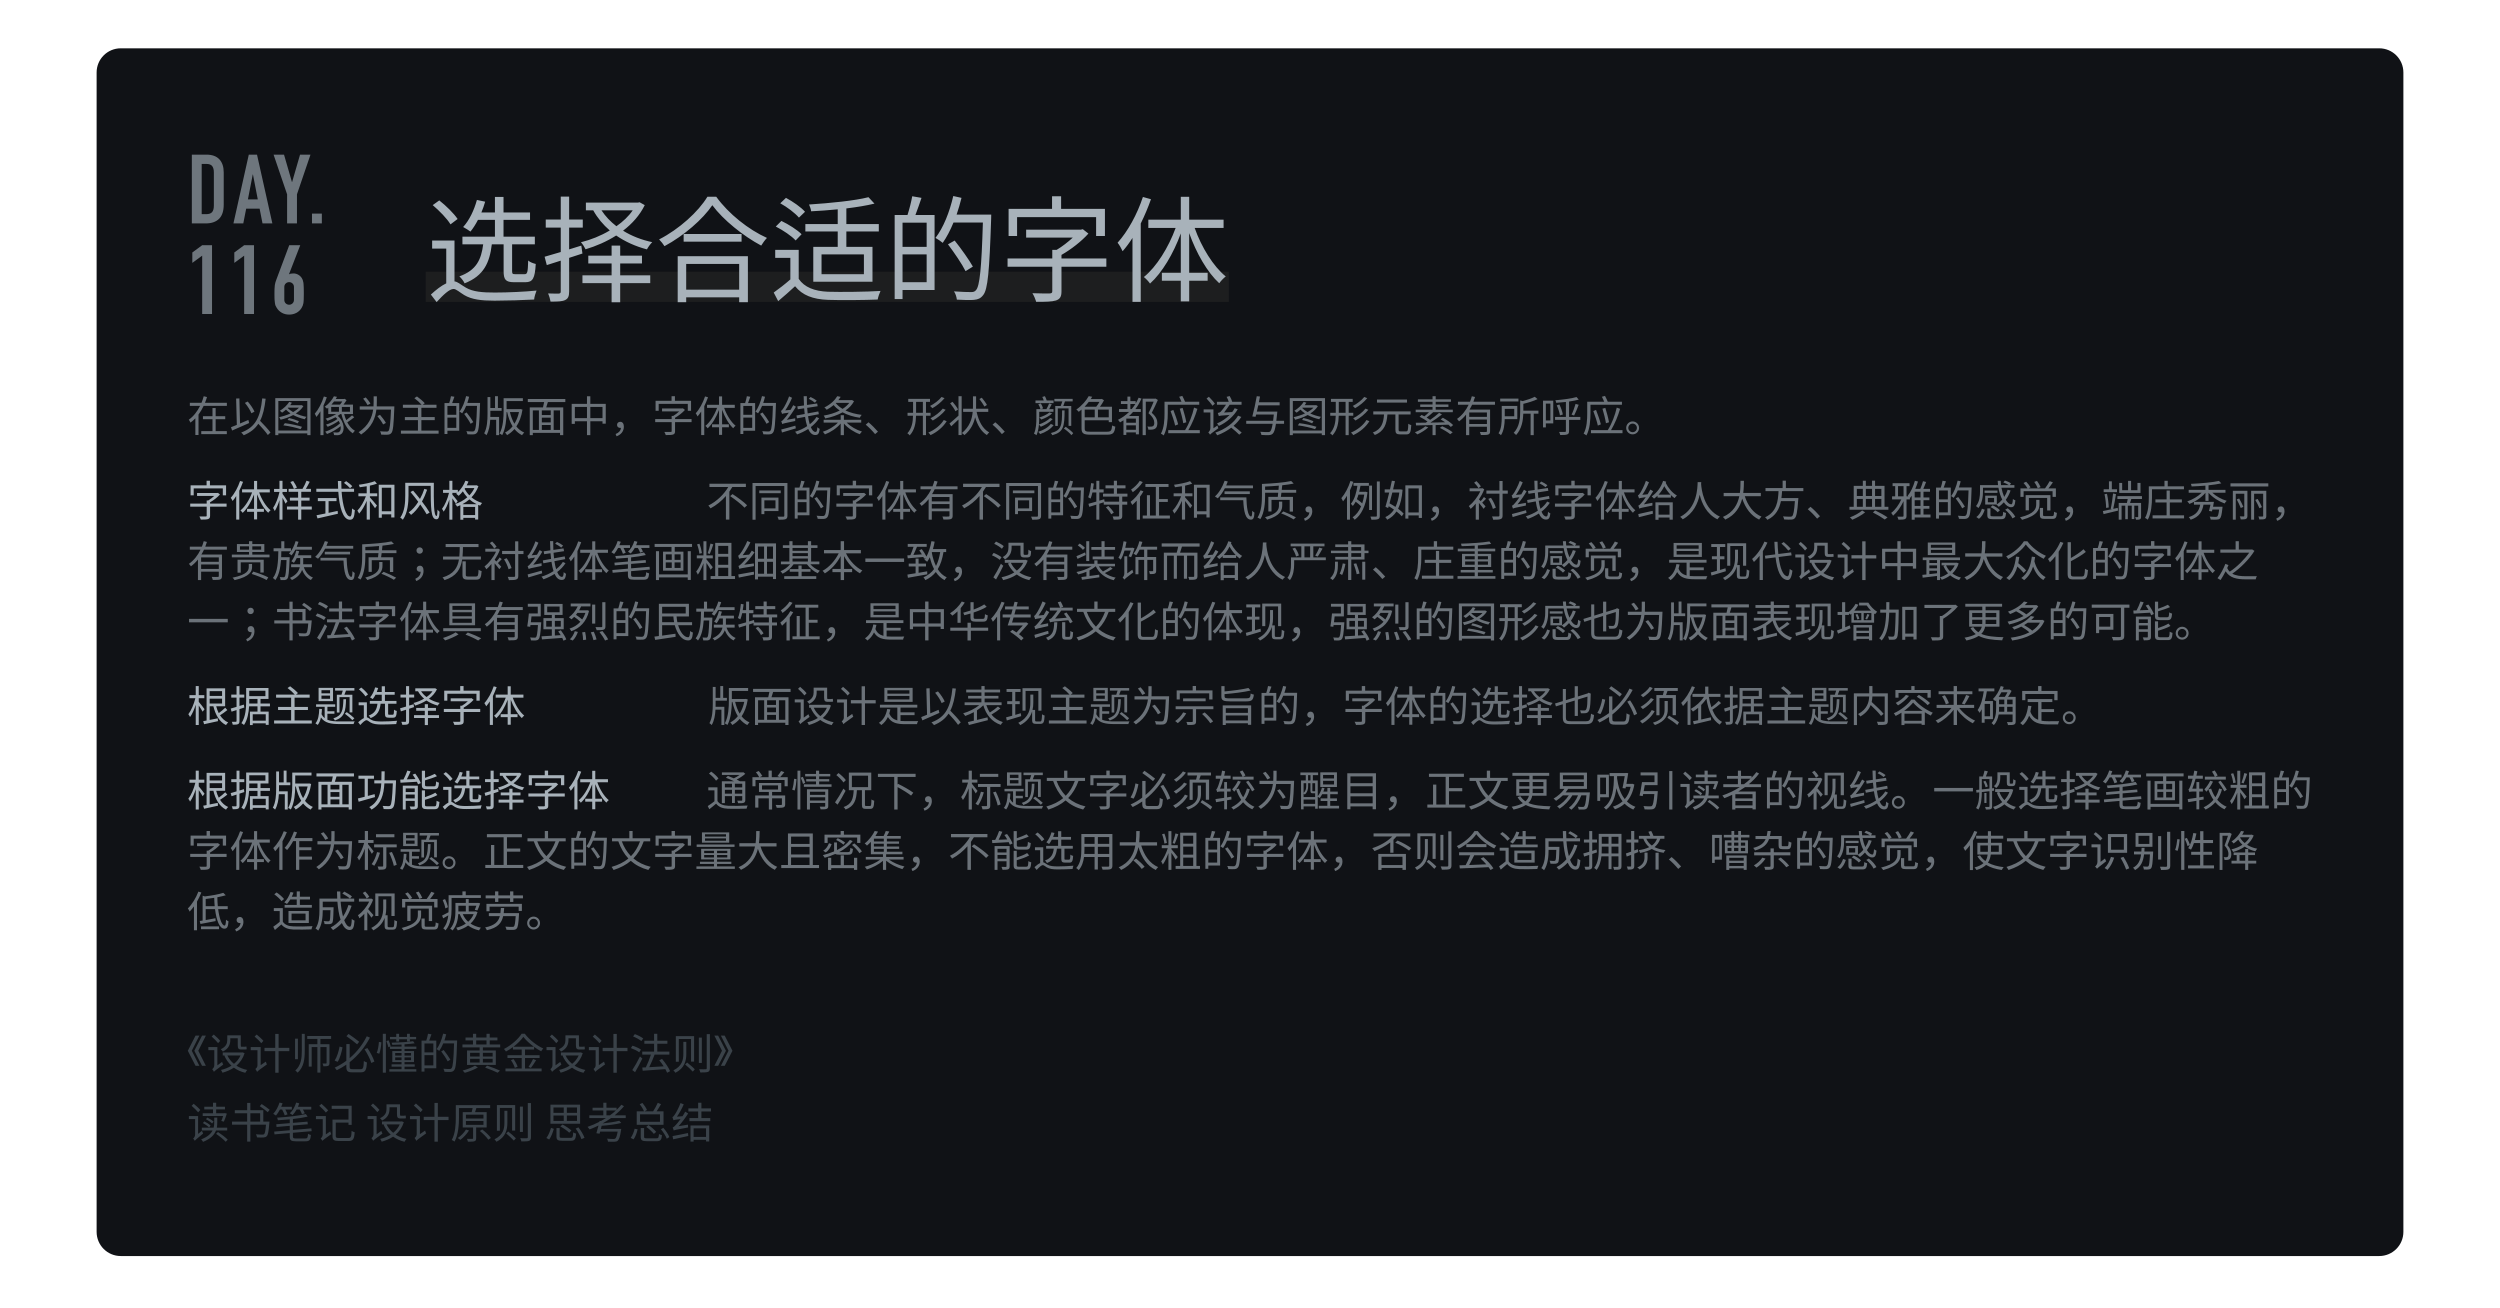
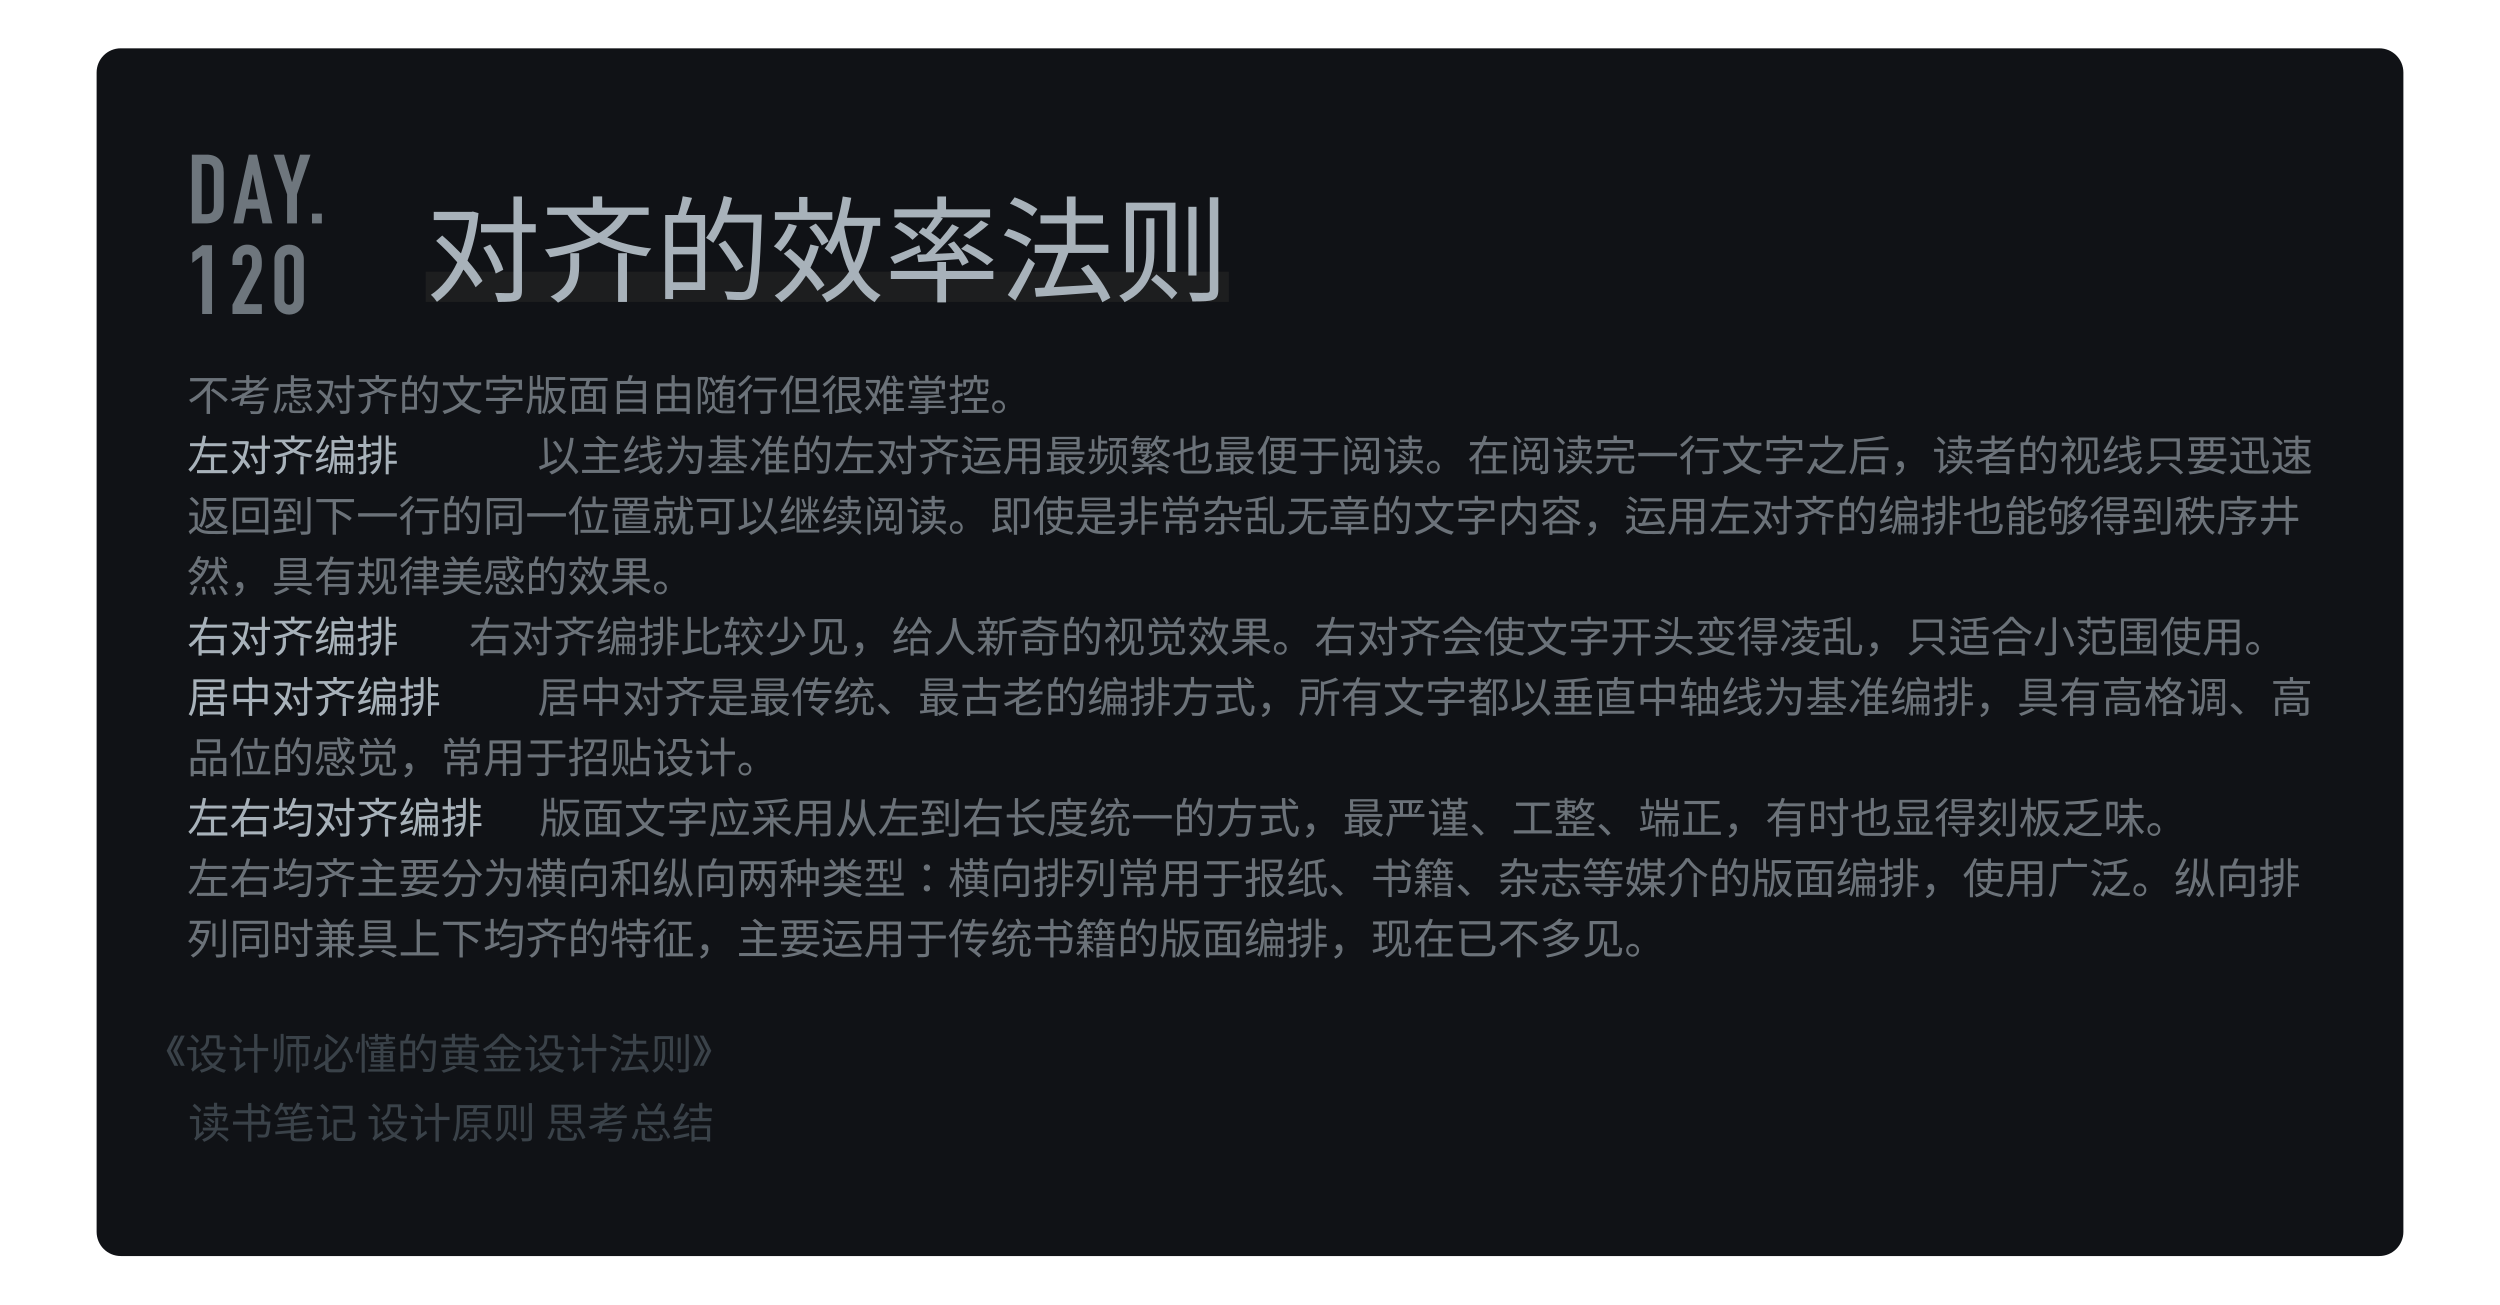
- <svg xmlns="http://www.w3.org/2000/svg" width="828px" height="433px" viewBox="0 0 828 433" version="1.1">
-   <g id="116" stroke="none" stroke-width="1" fill="none" fill-rule="evenodd" transform="translate(0, 0)">
+ <svg xmlns="http://www.w3.org/2000/svg" width="828px" height="432px" viewBox="0 0 828 432" version="1.1">
+   <g id="120" stroke="none" stroke-width="1" fill="none" fill-rule="evenodd">
    <g id="编组" transform="translate(32, 16)">
      <rect id="矩形" fill="#101216" x="0" y="0" width="764" height="400" rx="8" />
-       <path d="M31.536,58 L31.536,35.216 L36.368,35.216 C38.245,35.216 39.669,35.728 40.64,36.752 C41.611,37.776 42.096,39.227 42.096,41.104 L42.096,51.76 C42.096,53.893 41.579,55.467 40.544,56.48 C39.509,57.493 38.021,58 36.08,58 L31.536,58 Z M34.8,38.288 L34.8,54.928 L36.304,54.928 C37.221,54.928 37.872,54.699 38.256,54.24 C38.64,53.781 38.832,53.061 38.832,52.08 L38.832,41.104 C38.832,40.208 38.651,39.515 38.288,39.024 C37.925,38.533 37.264,38.288 36.304,38.288 L34.8,38.288 Z M53.376,50.032 L51.776,41.776 L51.712,41.776 L50.112,50.032 L53.376,50.032 Z M45.312,58 L50.4,35.216 L53.12,35.216 L58.208,58 L54.944,58 L53.984,53.104 L49.536,53.104 L48.576,58 L45.312,58 Z M63.088,58 L63.088,48.368 L58.608,35.216 L62.064,35.216 L64.688,44.272 L64.752,44.272 L67.376,35.216 L70.832,35.216 L66.352,48.368 L66.352,58 L63.088,58 Z M71.328,58 L71.328,54.736 L74.592,54.736 L74.592,58 L71.328,58 Z M34.96,88 L34.96,68.672 L31.696,71.072 L31.696,67.616 L34.96,65.216 L38.224,65.216 L38.224,88 L34.96,88 Z M67.44,65.216 L63.728,74.784 L63.792,74.848 C63.899,74.763 64.064,74.693 64.288,74.64 C64.512,74.587 64.805,74.56 65.168,74.56 C65.744,74.56 66.277,74.699 66.768,74.976 C67.259,75.253 67.643,75.605 67.92,76.032 C68.069,76.267 68.187,76.501 68.272,76.736 C68.357,76.971 68.432,77.28 68.496,77.664 L68.535,78.082 C68.559,78.383 68.578,78.729 68.592,79.12 L68.606,79.589 C68.614,79.921 68.619,80.292 68.622,80.701 L68.624,81.344 C68.624,82.091 68.613,82.704 68.592,83.184 L68.561,83.722 C68.543,83.971 68.522,84.192 68.496,84.384 C68.432,84.725 68.352,85.013 68.256,85.248 C68.16,85.483 68.037,85.728 67.888,85.984 C67.461,86.688 66.891,87.232 66.176,87.616 C65.461,88 64.656,88.192 63.76,88.192 C62.864,88.192 62.064,87.995 61.36,87.6 C60.656,87.205 60.091,86.667 59.664,85.984 C59.493,85.728 59.36,85.483 59.264,85.248 C59.168,85.013 59.099,84.725 59.056,84.384 C58.992,84.064 58.949,83.664 58.928,83.184 L58.912,82.74 C58.904,82.422 58.898,82.061 58.897,81.656 L58.899,80.771 C58.902,80.408 58.909,80.086 58.92,79.804 L58.928,79.6 C58.949,79.141 58.981,78.741 59.024,78.4 C59.067,78.08 59.131,77.787 59.216,77.52 C59.301,77.253 59.397,76.971 59.504,76.672 L63.792,65.216 L67.44,65.216 Z M52.128,65.216 L52.128,88 L48.864,88 L48.864,68.672 L45.6,71.072 L45.6,67.616 L48.864,65.216 L52.128,65.216 Z M63.76,77.44 C63.333,77.44 62.96,77.589 62.64,77.888 C62.32,78.187 62.16,78.581 62.16,79.072 L62.16,79.072 L62.16,83.296 C62.16,83.787 62.32,84.181 62.64,84.48 C62.96,84.779 63.333,84.928 63.76,84.928 C64.187,84.928 64.56,84.779 64.88,84.48 C65.2,84.181 65.36,83.787 65.36,83.296 L65.36,83.296 L65.36,79.072 C65.36,78.581 65.2,78.187 64.88,77.888 C64.56,77.589 64.187,77.44 63.76,77.44 Z" id="DAY.116" fill="#6E767D" fill-rule="nonzero" />
+       <path d="M31.536,58 L31.536,35.216 L36.368,35.216 C38.245,35.216 39.669,35.728 40.64,36.752 C41.611,37.776 42.096,39.227 42.096,41.104 L42.096,51.76 C42.096,53.893 41.579,55.467 40.544,56.48 C39.509,57.493 38.021,58 36.08,58 L31.536,58 Z M34.8,38.288 L34.8,54.928 L36.304,54.928 C37.221,54.928 37.872,54.699 38.256,54.24 C38.64,53.781 38.832,53.061 38.832,52.08 L38.832,41.104 C38.832,40.208 38.651,39.515 38.288,39.024 C37.925,38.533 37.264,38.288 36.304,38.288 L34.8,38.288 Z M53.376,50.032 L51.776,41.776 L51.712,41.776 L50.112,50.032 L53.376,50.032 Z M45.312,58 L50.4,35.216 L53.12,35.216 L58.208,58 L54.944,58 L53.984,53.104 L49.536,53.104 L48.576,58 L45.312,58 Z M63.088,58 L63.088,48.368 L58.608,35.216 L62.064,35.216 L64.688,44.272 L64.752,44.272 L67.376,35.216 L70.832,35.216 L66.352,48.368 L66.352,58 L63.088,58 Z M71.328,58 L71.328,54.736 L74.592,54.736 L74.592,58 L71.328,58 Z M34.96,88 L34.96,68.672 L31.696,71.072 L31.696,67.616 L34.96,65.216 L38.224,65.216 L38.224,88 L34.96,88 Z M63.76,65.024 C64.4,65.024 65.013,65.136 65.6,65.36 C66.187,65.584 66.704,65.909 67.152,66.336 C67.6,66.763 67.957,67.275 68.224,67.872 C68.491,68.469 68.624,69.152 68.624,69.92 L68.624,83.296 C68.624,84.064 68.491,84.747 68.224,85.344 C67.957,85.941 67.6,86.453 67.152,86.88 C66.704,87.307 66.187,87.632 65.6,87.856 C65.013,88.08 64.4,88.192 63.76,88.192 C63.12,88.192 62.507,88.08 61.92,87.856 C61.333,87.632 60.816,87.307 60.368,86.88 C59.92,86.453 59.563,85.941 59.296,85.344 C59.029,84.747 58.896,84.064 58.896,83.296 L58.896,69.92 C58.896,69.152 59.029,68.469 59.296,67.872 C59.563,67.275 59.92,66.763 60.368,66.336 C60.816,65.909 61.333,65.584 61.92,65.36 C62.507,65.136 63.12,65.024 63.76,65.024 Z M49.888,65.024 C50.741,65.024 51.472,65.179 52.08,65.488 C52.688,65.797 53.195,66.219 53.6,66.752 C53.984,67.285 54.267,67.893 54.448,68.576 C54.629,69.259 54.72,69.984 54.72,70.752 L54.716,71.276 C54.712,71.606 54.702,71.895 54.688,72.144 C54.667,72.517 54.624,72.875 54.56,73.216 C54.496,73.557 54.389,73.899 54.24,74.24 L54.073,74.606 C53.95,74.867 53.803,75.161 53.632,75.488 L48.832,84.736 L54.72,84.736 L54.72,88 L44.992,88 L44.992,84.928 L50.88,73.824 C51.179,73.269 51.349,72.784 51.392,72.368 C51.435,71.952 51.456,71.435 51.456,70.816 C51.456,70.539 51.451,70.245 51.44,69.936 C51.429,69.627 51.371,69.355 51.264,69.12 C51.157,68.885 50.997,68.688 50.784,68.528 C50.571,68.368 50.261,68.288 49.856,68.288 C49.365,68.288 48.976,68.427 48.688,68.704 C48.4,68.981 48.256,69.387 48.256,69.92 L48.256,71.776 L44.992,71.776 L44.992,69.984 C44.992,69.301 45.12,68.661 45.376,68.064 C45.632,67.467 45.984,66.944 46.432,66.496 C46.859,66.048 47.371,65.691 47.968,65.424 C48.565,65.157 49.205,65.024 49.888,65.024 Z M63.76,68.288 C63.291,68.288 62.907,68.443 62.608,68.752 C62.309,69.061 62.16,69.451 62.16,69.92 L62.16,69.92 L62.16,83.296 C62.16,83.765 62.309,84.155 62.608,84.464 C62.907,84.773 63.291,84.928 63.76,84.928 C64.229,84.928 64.613,84.773 64.912,84.464 C65.211,84.155 65.36,83.765 65.36,83.296 L65.36,83.296 L65.36,69.92 C65.36,69.451 65.211,69.061 64.912,68.752 C64.613,68.443 64.229,68.288 63.76,68.288 Z" id="DAY.120" fill="#6E767D" fill-rule="nonzero" />
    </g>
    <rect id="矩形" fill="#1D1E1F" x="141" y="90" width="266" height="10" />
-     <text id="选择合适的字体" font-family="PingFangSC-Semibold, PingFang SC" font-size="38" font-weight="500" line-spacing="38" fill="#A8B2BA">
-       <tspan x="141" y="97">选择合适的字体</tspan>
+     <text id="对齐的效率法则" font-family="PingFangSC-Semibold, PingFang SC" font-size="38" font-weight="500" line-spacing="38" fill="#A8B2BA">
+       <tspan x="141" y="97">对齐的效率法则</tspan>
    </text>
-     <text id="在以图像为主的版面中，字体的线条、形状、" opacity="0.6" font-family="PingFangSC-Regular, PingFang SC" font-size="14" font-weight="normal" line-spacing="20" fill="#A8B2BA">
-       <tspan x="62" y="143">在以图像为主的版面中，字体的线条、形状、颜色都应该与图形元素有所呼应。</tspan>
-     </text>
-     <text id="字体样式和风格-不同的字体有不同的特征和" font-family="PingFangSC-Medium, PingFang SC" font-size="14" font-weight="400" line-spacing="20" fill="#A8B2BA">
-       <tspan x="62" y="171">字体样式和风格</tspan>
-       <tspan x="160" y="171" font-family="PingFangSC-Regular, PingFang SC" font-weight="normal">             </tspan>
-       <tspan x="234" y="171" font-family="PingFangSC-Regular, PingFang SC" font-weight="normal" fill-opacity="0.6">不同的字体有不同的特征和气质，例如，衬线字体给人大方、典雅的感觉，端庄秀丽，</tspan>
-       <tspan x="62" y="191" font-family="PingFangSC-Regular, PingFang SC" font-weight="normal" fill-opacity="0.6">有贵族气质；无衬线体笔画粗细基本一致，没有装饰而给人严肃、庄重的感觉，是现代设计中最大众化的字体之</tspan>
-       <tspan x="62" y="211" font-family="PingFangSC-Regular, PingFang SC" font-weight="normal" fill-opacity="0.6">一；书法字体具有强烈的民族特征，是中华传统文化的体现，强烈的图形感也为版面表现增加了更多的可能。</tspan>
-     </text>
-     <text id="根据主题选择字体-版面设计是以表现主题为" font-family="PingFangSC-Medium, PingFang SC" font-size="14" font-weight="400" line-spacing="20" fill="#A8B2BA">
-       <tspan x="62" y="239">根据主题选择字体</tspan>
-       <tspan x="174" y="239" font-family="PingFangSC-Regular, PingFang SC" font-weight="normal">             </tspan>
-       <tspan x="234.606" y="239" font-family="PingFangSC-Regular, PingFang SC" font-weight="normal" fill-opacity="0.6">版面设计是以表现主题为宗旨的，字体的选择也必须依据主题内容来确定。</tspan>
-     </text>
-     <text id="根据版面功能选择字体-通常情况下，标题文" font-family="PingFangSC-Medium, PingFang SC" font-size="14" font-weight="400" line-spacing="20" fill="#A8B2BA">
-       <tspan x="62" y="267">根据版面功能选择字体</tspan>
-       <tspan x="202" y="267" font-family="PingFangSC-Regular, PingFang SC" font-weight="normal">    </tspan>
-       <tspan x="234" y="267" font-family="PingFangSC-Regular, PingFang SC" font-weight="normal" fill-opacity="0.6">通常情况下，标题文字必须较为醒目，正文更易吸引读者的视线。一般选择笔画较粗的</tspan>
-       <tspan x="62" y="287" font-family="PingFangSC-Regular, PingFang SC" font-weight="normal" fill-opacity="0.6">字体作为标题。正文的文字量大且密集，不能选用太粗的字体，否则会造成拥挤、嘈杂的感觉，使文字识别性降</tspan>
-       <tspan x="62" y="307" font-family="PingFangSC-Regular, PingFang SC" font-weight="normal" fill-opacity="0.6">低，造成视觉疲劳。</tspan>
+     <text id="不考虑对齐的文字版面自由随行但很难掌控。" font-family="PingFangSC-Regular, PingFang SC" font-size="14" font-weight="normal" line-spacing="20" fill="#A8B2BA">
+       <tspan x="62" y="136" fill-opacity="0.6">不考虑对齐的文字版面自由随行但很难掌控。</tspan>
+       <tspan x="342" y="136" />
+       <tspan x="62" y="156" font-family="PingFangSC-Medium, PingFang SC" font-weight="400">左对齐编排</tspan>
+       <tspan x="132" y="156">       </tspan>
+       <tspan x="178" y="156" fill-opacity="0.6">以主线为基准的左对齐运用最频繁也最便于阅读。在阅读完一行文字之后，读者的视线只要迅速</tspan>
+       <tspan x="62" y="176" fill-opacity="0.6">返回到下一行的同一位置就可以继续阅读。即使是非常杂乱无章的文字内容，运用左对齐的编排也能够得到秩序井</tspan>
+       <tspan x="62" y="196" fill-opacity="0.6">然，具有规律美感的效果。</tspan>
+       <tspan x="230" y="196" />
+       <tspan x="62" y="216" font-family="PingFangSC-Medium, PingFang SC" font-weight="400">右对齐编排</tspan>
+       <tspan x="132" y="216">     </tspan>
+       <tspan x="155.31" y="216" fill-opacity="0.6">右对齐编排比较少见，给人新奇的视觉效果。右对齐会使文字开头变得凌乱，只适合小范围使用。</tspan>
+       <tspan x="757.31" y="216" />
+       <tspan x="62" y="236" font-family="PingFangSC-Medium, PingFang SC" font-weight="400">居中对齐编排</tspan>
+       <tspan x="146" y="236">     </tspan>
+       <tspan x="178" y="236" fill-opacity="0.6">居中对齐是最传统、最古老的编排方式，所有文字都以垂直中轴线为基准编排，具有高格调、高</tspan>
+       <tspan x="62" y="256" fill-opacity="0.6">品位的感觉，常用于招贴设计。</tspan>
+       <tspan x="258" y="256" />
+       <tspan x="62" y="276" font-family="PingFangSC-Medium, PingFang SC" font-weight="400">左右均对齐编排</tspan>
+       <tspan x="160" y="276">    </tspan>
+       <tspan x="178.648" y="276" fill-opacity="0.6">版面文字应采用从左到右长度统一的方式，最严谨、工整、端正，有时也显得刻板乏味。</tspan>
+       <tspan x="724.648" y="276" />
+       <tspan x="62" y="296" fill-opacity="0.6">左右均齐主要分为横向和纵向两种类型：横向排列常用于报纸、书籍、杂志等媒介的版面编排，使用广泛。纵向排</tspan>
+       <tspan x="62" y="316" fill-opacity="0.6">列同时兼具上下均齐的特征，主要运用于传统书籍的版面编排，现在已不多见。</tspan>
    </text>
    <text id="《设计师必懂的黄金设计法则》-读书笔记" font-family="PingFangSC-Regular, PingFang SC" font-size="14" font-weight="normal" line-spacing="24" fill="#3A4249">
-       <tspan x="62" y="353">《设计师必懂的黄金设计法则》     </tspan>
-       <tspan x="62" y="377">读书笔记 设计原则 思考总结</tspan>
+       <tspan x="55" y="353">《设计师必懂的黄金设计法则》     </tspan>
+       <tspan x="55" y="377" letter-spacing="-1">  </tspan>
+       <tspan x="62.324" y="377">读书笔记 设计原则 思考总结</tspan>
    </text>
  </g>
</svg>
